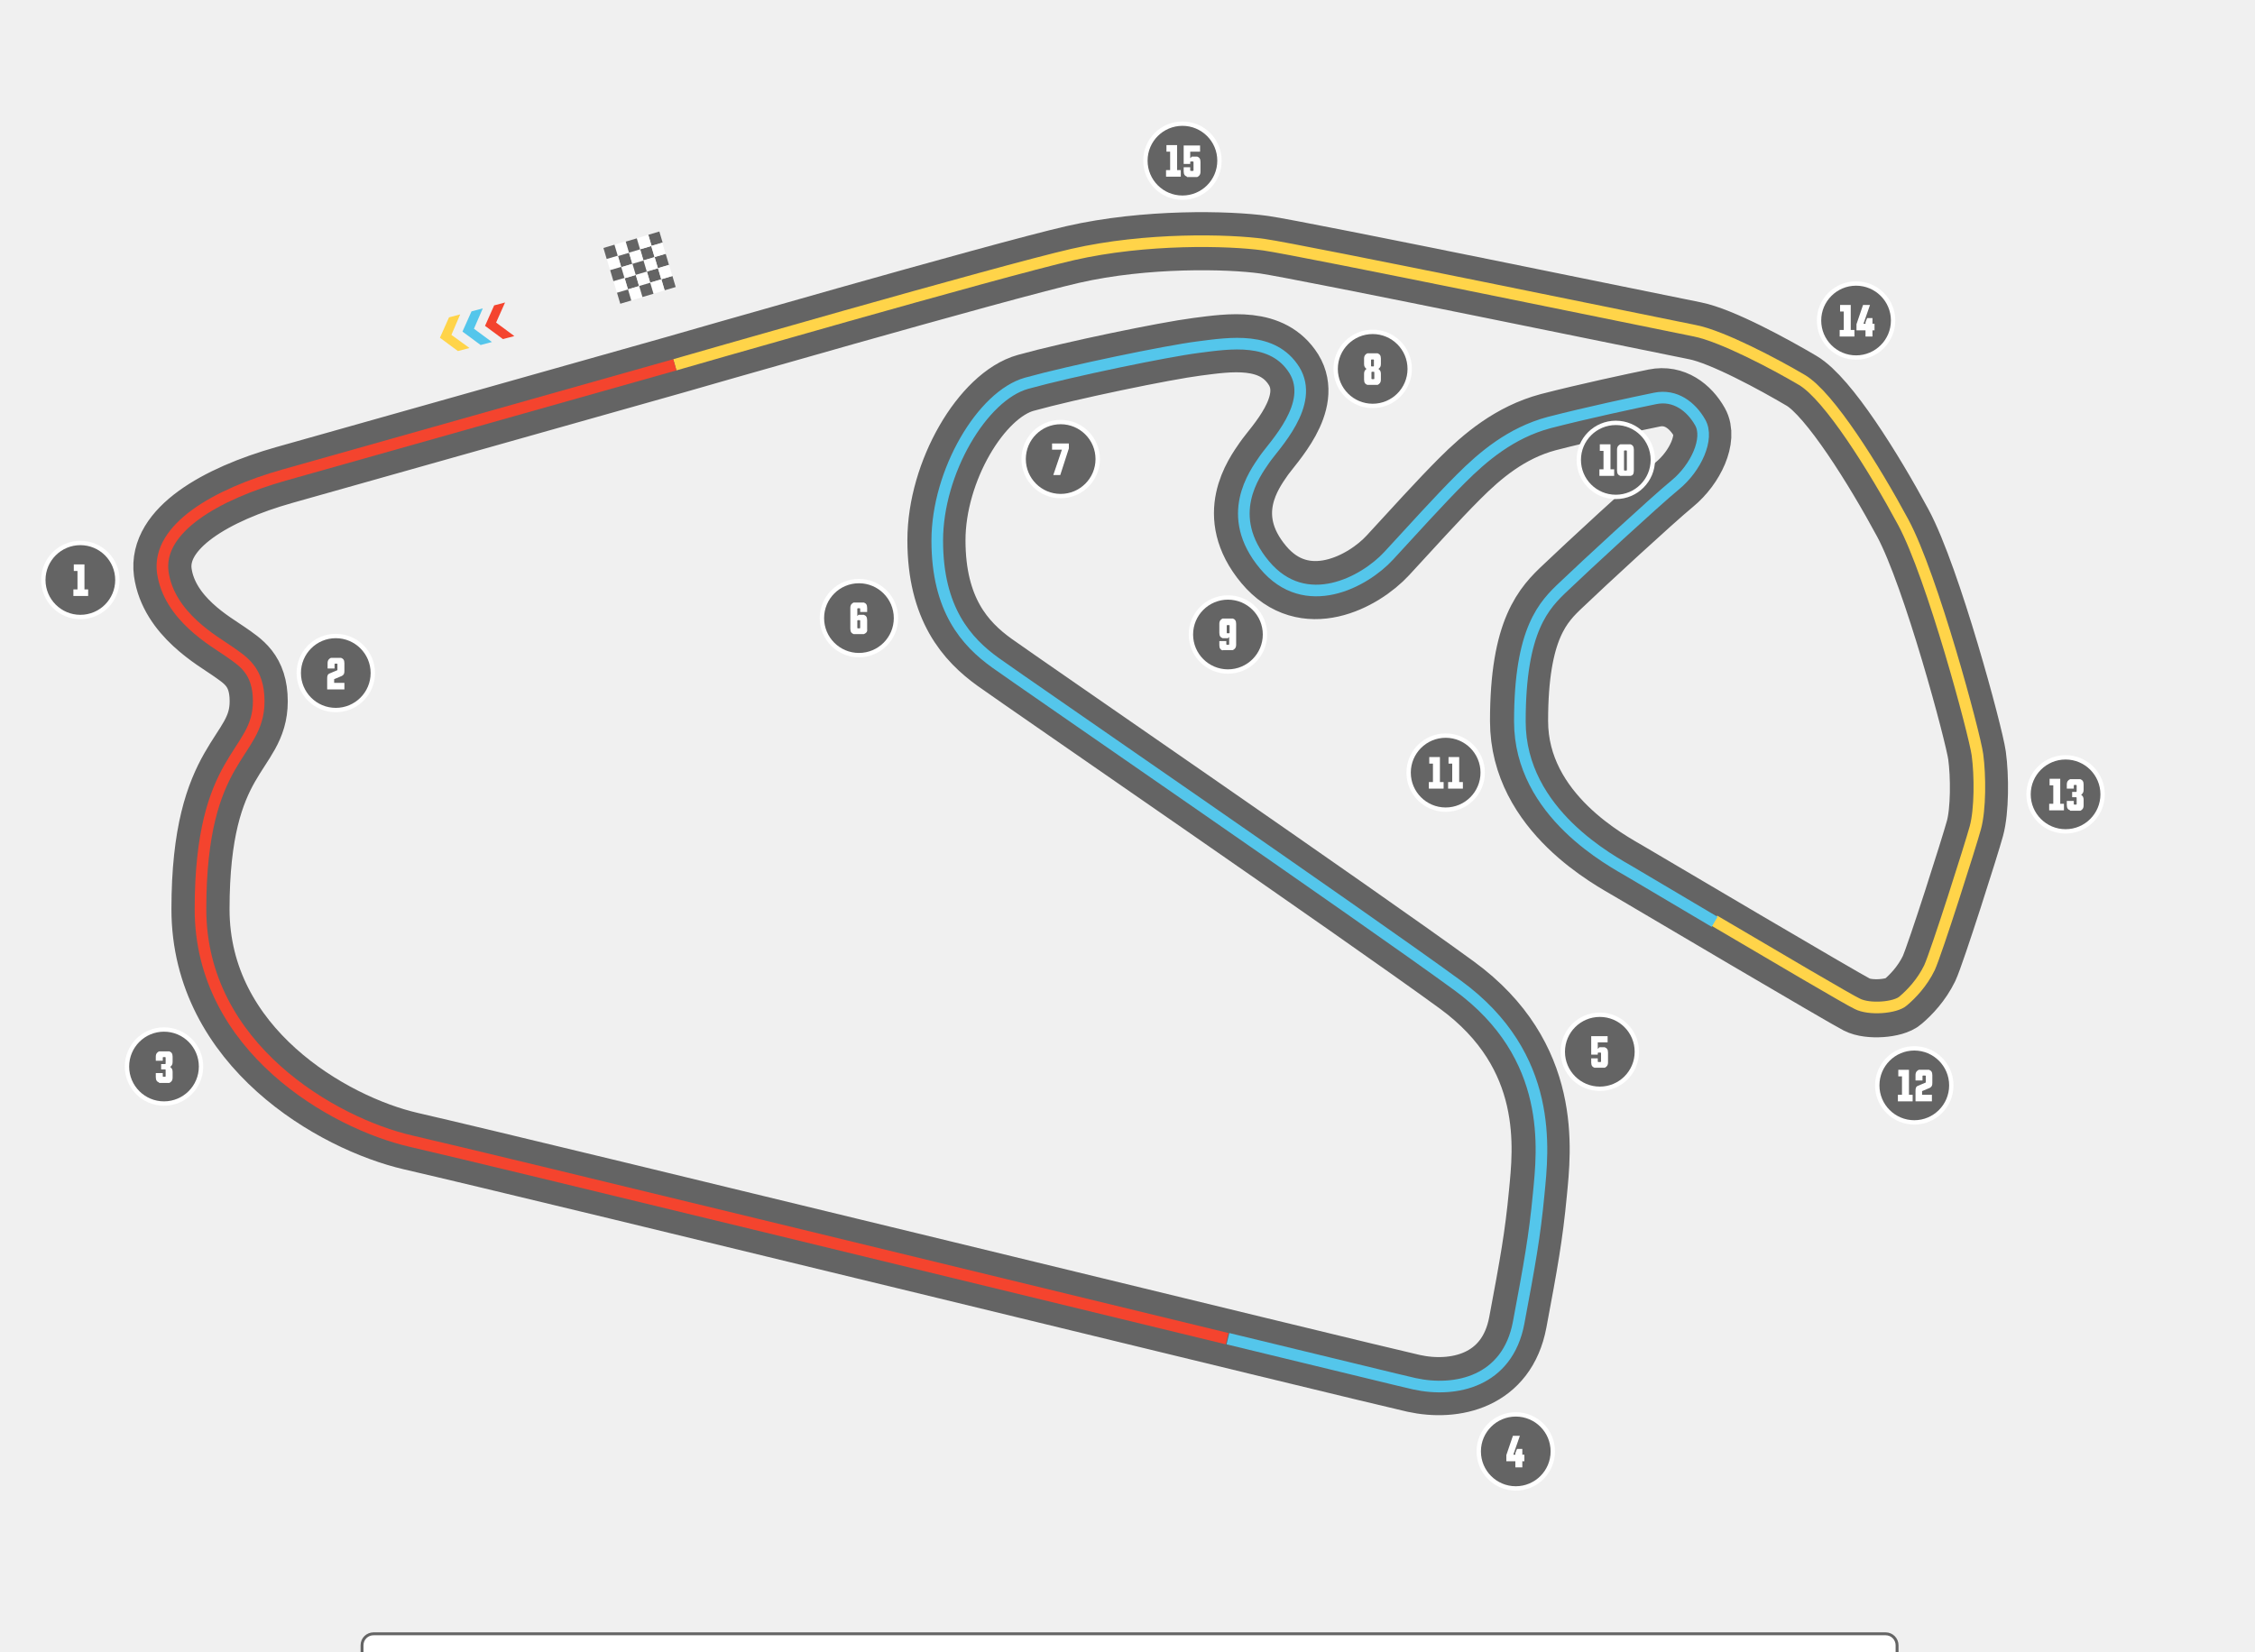
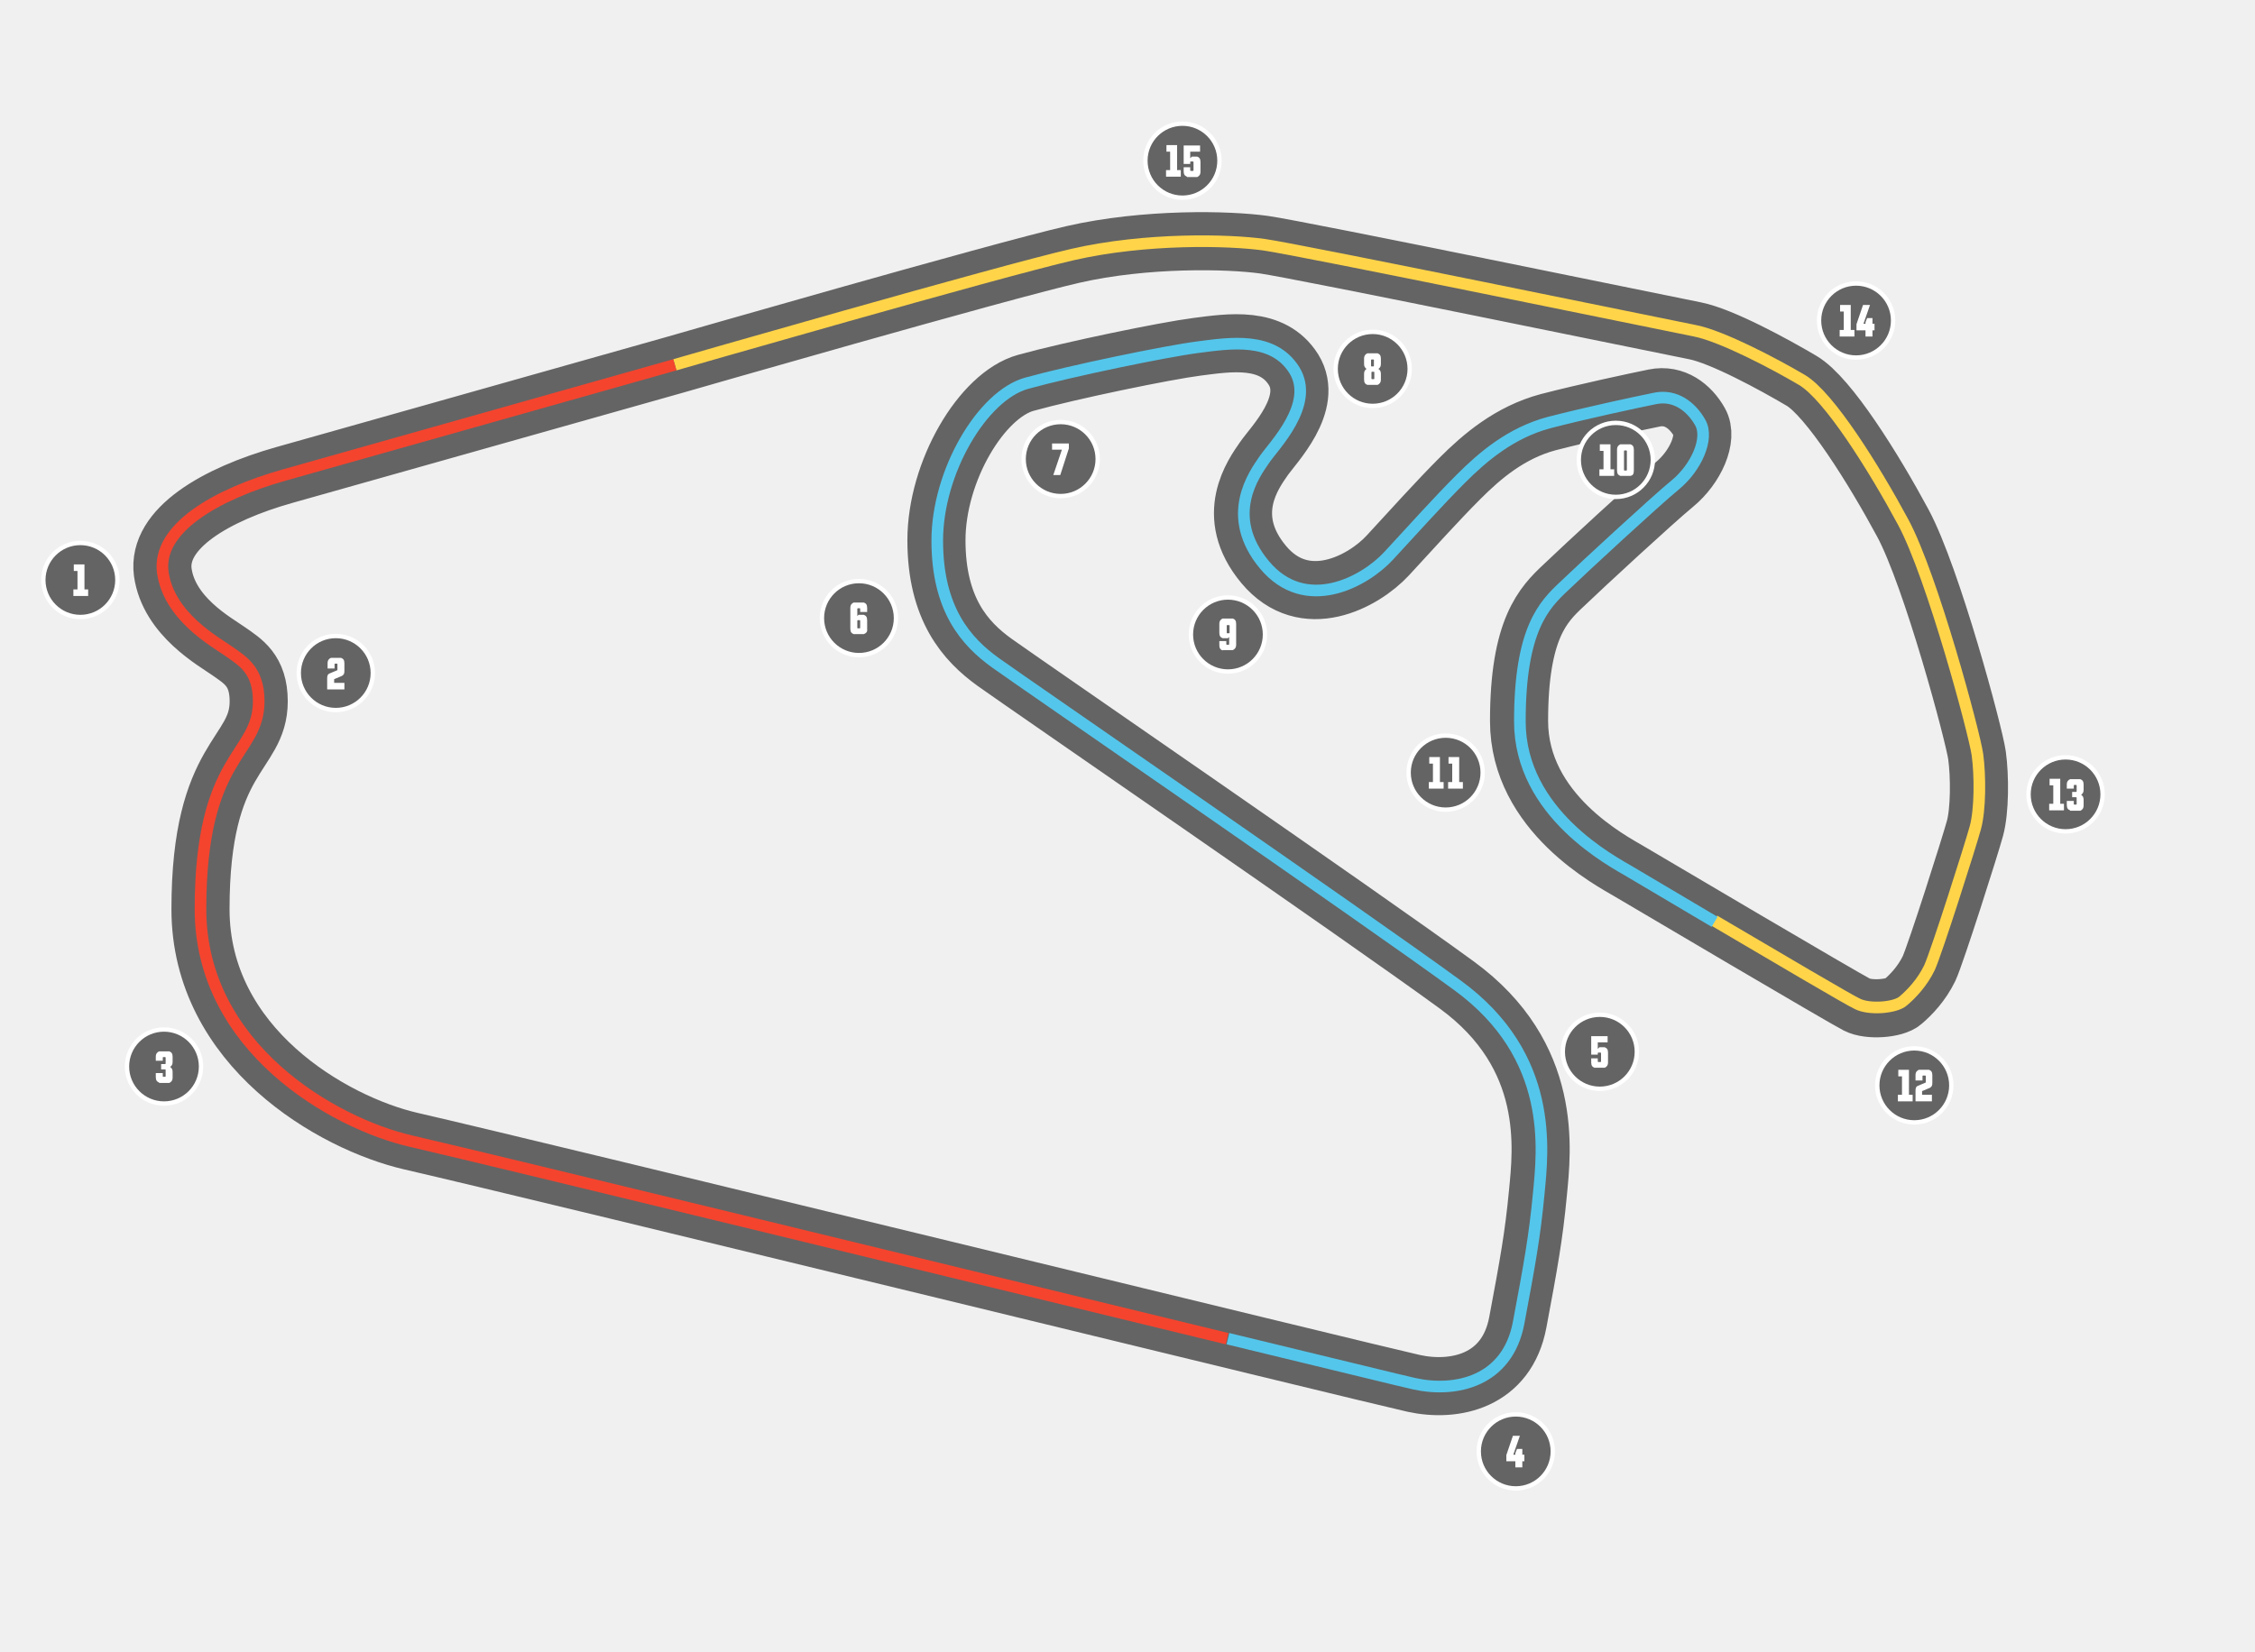
- <svg xmlns="http://www.w3.org/2000/svg" xmlns:xlink="http://www.w3.org/1999/xlink" version="1.1" x="0px" y="0px" viewBox="0 0 550 403" style="enable-background:new 0 0 550 443.7;" xml:space="preserve">
+ <svg xmlns="http://www.w3.org/2000/svg" version="1.1" x="0px" y="0px" viewBox="0 0 550 403" style="enable-background:new 0 0 550 443.7;" xml:space="preserve">
  <style type="text/css">
	.st0{fill:none;stroke:#646464;stroke-width:14.173;stroke-miterlimit:10;}
	.st1{fill:none;stroke:#FFD449;stroke-width:2.835;stroke-miterlimit:10;}
	.st2{fill:none;stroke:#54C6EB;stroke-width:2.835;stroke-miterlimit:10;}
	.st3{fill:none;stroke:#F4442E;stroke-width:2.835;stroke-miterlimit:10;}
	.st4{fill:none;stroke:#FFFFFF;stroke-width:2.126;}
	.st5{fill:#646464;}
	.st6{fill:#FFFFFF;}
	.st7{fill:#09BC8A;}
	.st8{fill:none;stroke:#646464;stroke-width:2.835;stroke-miterlimit:10;}
	.st9{fill:none;stroke:#09BC8A;stroke-width:2.21;stroke-miterlimit:10;}
	.st10{fill:none;stroke:#09BC8A;stroke-width:1.984;stroke-miterlimit:10;}
	.st11{fill:#FF3380;}
	.st12{fill:none;stroke:#FF3380;stroke-width:1.984;stroke-miterlimit:10;}
	.st13{fill:none;stroke:#646464;stroke-width:0.709;stroke-miterlimit:10;}
	.st14{fill:none;stroke:#F4442E;stroke-width:5.669;stroke-miterlimit:10;}
	.st15{fill:none;stroke:#54C6EB;stroke-width:5.669;stroke-miterlimit:10;}
	.st16{fill:none;stroke:#FFD449;stroke-width:5.669;stroke-miterlimit:10;}
	.st17{fill:none;stroke:#09BC8A;stroke-width:2.835;stroke-miterlimit:10;}
	.st18{clip-path:url(#SVGID_00000167395908987059232970000000229543804225665710_);}
	.st19{fill:#F4442E;}
	.st20{fill:#54C6EB;}
	.st21{fill:#FFD449;}
</style>
  <g id="コース">
    <path class="st0" d="M164.6,89c-20.8,5.9-78.7,22.2-95.3,26.9s-31,13-29.6,23.7c1.5,10.8,12.7,16.9,16.1,19.3   c3.4,2.4,7.3,4.6,7.3,12.2c0,13.4-14.2,12.8-14.2,50.7c0,33.7,32.3,52.2,51.3,56.6c31.8,7.3,234.6,56.9,244.6,59.1   c10,2.2,22.7-0.5,25.4-14.9c2.7-14.4,3.9-21,4.9-31.5c1-10.5,3.9-33.5-19.8-50.8s-105.6-73.6-112.7-78.7   c-7.1-5.1-14.2-13-14.2-29.8s11-35.4,21.8-38.4s34-7.8,41.8-8.8s18.3-2.7,23.5,5.6c5.1,8.3-4.9,18.3-7.3,21.8s-10,13.7,0,25.7   s24.4,4.2,30.3-2.2s12.2-13.4,17.6-18.8s12.2-11.2,21.5-13.7c9.3-2.4,21-4.9,25.9-5.9c4.9-1,8.8,2,11,5.9s-1,11-6.1,15.2   c-5.1,4.2-22.2,20-27.1,24.7c-4.9,4.6-10.8,10.5-10.8,33s22.7,34.2,26.9,36.7s52.5,31,55.5,32.5c2.9,1.5,9.3,1,11.2-0.7   c2-1.7,4.6-4.4,6.4-8.1c1.7-3.7,10-29.8,11.2-34.2s1.2-12.7,0.5-17.8c-0.7-5.1-11-43.5-18.1-56.7s-18.1-30.8-24.7-34.7   S420,82,413.4,80.7s-96.5-19.8-105.1-21c-8.6-1.2-28.8-1.7-46.7,2.4S164.6,89,164.6,89z" />
  </g>
  <g id="セクター">
    <path class="st1" d="M418.1,224.6c15.1,8.9,33.1,19.5,34.9,20.3c2.9,1.5,9.3,1,11.2-0.7c2-1.7,4.6-4.4,6.4-8.1   c1.7-3.7,10-29.8,11.2-34.2s1.2-12.7,0.5-17.8c-0.7-5.1-11-43.5-18.1-56.7s-18.1-30.8-24.7-34.7S420,82,413.4,80.7   s-96.5-19.8-105.1-21c-8.6-1.2-28.8-1.7-46.7,2.4s-97,26.9-97,26.9" />
    <path class="st2" d="M299.5,326.6c24.9,6,42.7,10.4,45.5,11c10,2.2,22.7-0.5,25.4-14.9c2.7-14.4,3.9-21,4.9-31.5   c1-10.5,3.9-33.5-19.8-50.8s-105.6-73.6-112.7-78.7c-7.1-5.1-14.2-13-14.2-29.8s11-35.4,21.8-38.4s34-7.8,41.8-8.8   s18.3-2.7,23.5,5.6c5.1,8.3-4.9,18.3-7.3,21.8s-10,13.7,0,25.7s24.4,4.2,30.3-2.2s12.2-13.4,17.6-18.8s12.2-11.2,21.5-13.7   c9.3-2.4,21-4.9,25.9-5.9c4.9-1,8.8,2,11,5.9s-1,11-6.1,15.2c-5.1,4.2-22.2,20-27.1,24.7c-4.9,4.6-10.8,10.5-10.8,33   s22.7,34.2,26.9,36.7c1.7,1,10.5,6.2,20.6,12.2" />
    <path class="st3" d="M164.6,89c-20.8,5.9-78.7,22.2-95.3,26.9s-31,13-29.6,23.7c1.5,10.8,12.7,16.9,16.1,19.3   c3.4,2.4,7.3,4.6,7.3,12.2c0,13.4-14.2,12.8-14.2,50.7c0,33.7,32.3,52.2,51.3,56.6c22.9,5.3,134.7,32.6,199.1,48.2" />
  </g>
  <g id="コーナー番号">
    <g>
      <g>
        <circle class="st4" cx="19.6" cy="141.5" r="8.5" />
        <circle class="st5" cx="19.6" cy="141.5" r="8.5" />
      </g>
      <g>
        <path class="st6" d="M17.9,145.4v-1.6h1v-4.5H18v-1.6h2.6v6.1h0.9v1.6H17.9z" />
      </g>
    </g>
    <g>
      <g>
        <circle class="st4" cx="81.9" cy="164.2" r="8.5" />
        <circle class="st5" cx="81.9" cy="164.2" r="8.5" />
      </g>
      <g>
        <path class="st6" d="M79.8,168.1v-2.6c0-0.6,0.1-1,0.6-1.2l1.9-0.8V162l-0.1-0.1h-0.5l-0.1,0.1v1.1h-1.7v-1.3     c0-0.8,0.4-1.1,0.8-1.3h2.5c0.5,0.2,0.8,0.5,0.8,1.3v1.9c0,0.6-0.1,0.9-0.6,1.2l-1.9,0.8v0.9H84v1.6H79.8z" />
      </g>
    </g>
    <g>
      <g>
        <circle class="st4" cx="40" cy="260.2" r="8.5" />
        <circle class="st5" cx="40" cy="260.2" r="8.5" />
      </g>
      <g>
        <path class="st6" d="M38.8,264.1c-0.5-0.2-0.8-0.5-0.8-1.3v-1h1.7v0.8l0.1,0.1h0.5l0.1-0.1V261l-0.1-0.1h-1v-1.3h1l0.1-0.1v-1.5     l-0.1-0.1h-0.5l-0.1,0.1v0.8h-1.7v-1c0-0.8,0.4-1.1,0.8-1.3h2.5c0.5,0.2,0.8,0.5,0.8,1.3v1.3c0,0.6-0.2,0.9-0.6,1.2     c0.4,0.3,0.6,0.6,0.6,1.2v1.4c0,0.8-0.4,1.1-0.8,1.3H38.8z" />
      </g>
    </g>
    <g>
      <g>
        <circle class="st4" cx="369.7" cy="354.1" r="8.5" />
        <circle class="st5" cx="369.7" cy="354.1" r="8.5" />
      </g>
      <g>
        <path class="st6" d="M371.3,356.5v1.5h-1.7v-1.5h-2.2V355l1.6-4.7h1.7l-1.6,4.6h0.5v-0.4l0.4-1h1.3v1.4h0.5v1.6H371.3z" />
      </g>
    </g>
    <g>
      <g>
        <circle class="st4" cx="390.2" cy="256.6" r="8.5" />
        <circle class="st5" cx="390.2" cy="256.6" r="8.5" />
      </g>
      <g>
        <path class="st6" d="M388.9,260.5c-0.5-0.2-0.8-0.5-0.8-1.3v-1h1.6v0.8l0.1,0.1h0.6l0.1-0.1v-2.1l-0.1-0.1h-0.6l-0.1,0.1v0.4     h-1.6v-4.5h4v1.5h-2.4v1.6l0.4-0.4h1.3c0.5,0.2,0.8,0.5,0.8,1.3v2.4c0,0.8-0.4,1.1-0.8,1.3H388.9z" />
      </g>
    </g>
    <g>
      <g>
        <circle class="st4" cx="209.5" cy="150.8" r="8.5" />
        <circle class="st5" cx="209.5" cy="150.8" r="8.5" />
      </g>
      <g>
        <path class="st6" d="M210.7,154.7h-2.5c-0.5-0.2-0.8-0.5-0.8-1.3v-5.1c0-0.8,0.4-1.1,0.8-1.3h2.5c0.5,0.2,0.8,0.5,0.8,1.3v1h-1.7     v-0.8l-0.1-0.1h-0.5l-0.1,0.1v1.8l0.3-0.3h1.3c0.5,0.2,0.8,0.5,0.8,1.3v2.2C211.6,154.2,211.2,154.5,210.7,154.7z M209.7,153.3     l0.1-0.1v-1.8l-0.1-0.1h-0.5l-0.1,0.1v1.8l0.1,0.1H209.7z" />
      </g>
    </g>
    <g>
      <g>
        <circle class="st4" cx="258.7" cy="112" r="8.5" />
        <circle class="st5" cx="258.7" cy="112" r="8.5" />
      </g>
      <g>
        <path class="st6" d="M256.9,115.9l2.1-6.2h-2.4v-1.5h4.1v1.2l-2.1,6.5H256.9z" />
      </g>
    </g>
    <g>
      <g>
        <circle class="st4" cx="334.8" cy="90" r="8.5" />
        <circle class="st5" cx="334.8" cy="90" r="8.5" />
      </g>
      <g>
        <path class="st6" d="M333.5,93.9c-0.5-0.2-0.8-0.5-0.8-1.3v-1.4c0-0.6,0.2-0.9,0.6-1.2c-0.4-0.3-0.6-0.6-0.6-1.2v-1.3     c0-0.8,0.4-1.1,0.8-1.3h2.5c0.5,0.2,0.8,0.5,0.8,1.3v1.3c0,0.6-0.2,0.9-0.6,1.2c0.4,0.3,0.6,0.6,0.6,1.2v1.4     c0,0.8-0.4,1.1-0.8,1.3H333.5z M334.4,89.3l0.1,0.1h0.5l0.1-0.1v-1.5l-0.1-0.1h-0.5l-0.1,0.1V89.3z M335.2,92.4v-1.6l-0.1-0.1     h-0.5l-0.1,0.1v1.6l0.1,0.1h0.5L335.2,92.4z" />
      </g>
    </g>
    <g>
      <g>
        <circle class="st4" cx="299.5" cy="154.8" r="8.5" />
        <circle class="st5" cx="299.5" cy="154.8" r="8.5" />
      </g>
      <g>
        <path class="st6" d="M298.2,158.7c-0.5-0.2-0.8-0.5-0.8-1.3v-1h1.7v0.8l0.1,0.1h0.5l0.1-0.1v-1.8l-0.3,0.3h-1.3     c-0.5-0.2-0.8-0.5-0.8-1.3v-2.2c0-0.8,0.4-1.1,0.8-1.3h2.5c0.5,0.2,0.8,0.5,0.8,1.3v5.1c0,0.8-0.4,1.1-0.8,1.3H298.2z      M299.9,154.4v-1.8l-0.1-0.1h-0.5l-0.1,0.1v1.8l0.1,0.1h0.5L299.9,154.4z" />
      </g>
    </g>
    <g>
      <g>
        <circle class="st4" cx="466.9" cy="264.8" r="8.5" />
        <circle class="st5" cx="466.9" cy="264.8" r="8.5" />
      </g>
      <g>
        <path class="st6" d="M462.9,268.7v-1.6h1v-4.5H463V261h2.6v6.1h0.9v1.6H462.9z" />
        <path class="st6" d="M467.2,268.7v-2.6c0-0.6,0.1-1,0.6-1.2l1.9-0.8v-1.6l-0.1-0.1H469l-0.1,0.1v1.1h-1.7v-1.3     c0-0.8,0.4-1.1,0.8-1.3h2.5c0.5,0.2,0.8,0.5,0.8,1.3v1.9c0,0.6-0.1,0.9-0.6,1.2l-1.9,0.8v0.9h2.4v1.6H467.2z" />
      </g>
    </g>
    <g>
      <g>
        <circle class="st4" cx="503.8" cy="193.8" r="8.5" />
        <circle class="st5" cx="503.8" cy="193.8" r="8.5" />
      </g>
      <g>
        <path class="st6" d="M499.8,197.7v-1.6h1v-4.5h-0.9V190h2.6v6.1h0.9v1.6H499.8z" />
        <path class="st6" d="M504.9,197.7c-0.5-0.2-0.8-0.5-0.8-1.3v-1h1.7v0.8l0.1,0.1h0.5l0.1-0.1v-1.6l-0.1-0.1h-1v-1.3h1l0.1-0.1     v-1.5l-0.1-0.1h-0.5l-0.1,0.1v0.8h-1.7v-1c0-0.8,0.4-1.1,0.8-1.3h2.5c0.5,0.2,0.8,0.5,0.8,1.3v1.3c0,0.6-0.2,0.9-0.6,1.2     c0.4,0.3,0.6,0.6,0.6,1.2v1.4c0,0.8-0.4,1.1-0.8,1.3H504.9z" />
      </g>
    </g>
    <g>
      <g>
        <circle class="st4" cx="452.7" cy="78.2" r="8.5" />
        <circle class="st5" cx="452.7" cy="78.2" r="8.5" />
      </g>
      <g>
        <path class="st6" d="M448.7,82.1v-1.6h1V76h-0.9v-1.6h2.6v6.1h0.9v1.6H448.7z" />
        <path class="st6" d="M456.7,80.6v1.5H455v-1.5h-2.2v-1.5l1.6-4.7h1.7l-1.6,4.6h0.5v-0.4l0.4-1h1.3V79h0.5v1.6H456.7z" />
      </g>
    </g>
    <g>
      <g>
        <circle class="st4" cx="288.4" cy="39.2" r="8.5" />
        <circle class="st5" cx="288.4" cy="39.2" r="8.5" />
      </g>
      <g>
        <path class="st6" d="M284.4,43.1v-1.6h1V37h-0.9v-1.6h2.6v6.1h0.9v1.6H284.4z" />
        <path class="st6" d="M289.5,43.1c-0.5-0.2-0.8-0.5-0.8-1.3v-1h1.6v0.8l0.1,0.1h0.6l0.1-0.1v-2.1l-0.1-0.1h-0.6l-0.1,0.1V40h-1.6     v-4.5h4v1.5h-2.4v1.6l0.4-0.4h1.3c0.5,0.2,0.8,0.5,0.8,1.3v2.4c0,0.8-0.4,1.1-0.8,1.3H289.5z" />
      </g>
    </g>
    <g>
      <g>
        <circle class="st4" cx="394.1" cy="112.2" r="8.5" />
        <circle class="st5" cx="394.1" cy="112.2" r="8.5" />
      </g>
      <g>
        <path class="st6" d="M390.1,116.1v-1.6h1v-4.5h-0.9v-1.6h2.6v6.1h0.9v1.6H390.1z" />
        <path class="st6" d="M397.7,116.1h-2.5c-0.5-0.2-0.8-0.5-0.8-1.3v-5.1c0-0.8,0.4-1.1,0.8-1.3h2.5c0.5,0.2,0.8,0.5,0.8,1.3v5.1     C398.5,115.7,398.2,116,397.7,116.1z M396.8,110l-0.1-0.1h-0.5l-0.1,0.1v4.7l0.1,0.1h0.5l0.1-0.1V110z" />
      </g>
    </g>
    <g>
      <g>
        <circle class="st4" cx="352.6" cy="188.5" r="8.5" />
        <circle class="st5" cx="352.6" cy="188.5" r="8.5" />
      </g>
      <g>
        <path class="st6" d="M348.5,192.4v-1.6h1v-4.5h-0.9v-1.6h2.6v6.1h0.9v1.6H348.5z" />
        <path class="st6" d="M353.2,192.4v-1.6h1v-4.5h-0.9v-1.6h2.6v6.1h0.9v1.6H353.2z" />
      </g>
    </g>
  </g>
-   <g id="アイコン">
-     <g>
-       <rect x="158.4" y="56.8" transform="matrix(0.2841 0.9588 -0.9588 0.2841 170.2765 -111.5281)" class="st5" width="2.8" height="2.8" />
-       <rect x="160" y="62.3" transform="matrix(0.2841 0.9588 -0.9588 0.2841 176.6413 -109.1807)" class="st5" width="2.8" height="2.8" />
-       <rect x="156.5" y="60.4" transform="matrix(0.2841 0.9588 -0.9588 0.2841 172.2852 -107.172)" class="st5" width="2.8" height="2.8" />
-       <rect x="158.1" y="65.8" transform="matrix(0.2841 0.9588 -0.9588 0.2841 178.65 -104.8247)" class="st5" width="2.8" height="2.8" />
-       <rect x="151.1" y="62" transform="matrix(0.2841 0.9588 -0.9588 0.2841 169.9379 -100.8072)" class="st5" width="2.8" height="2.8" />
-       <rect x="152.7" y="67.4" transform="matrix(0.2841 0.9588 -0.9588 0.2841 176.3026 -98.4599)" class="st5" width="2.8" height="2.8" />
-       <rect x="161.6" y="67.7" transform="matrix(0.2841 0.9588 -0.9588 0.2841 183.006 -106.8334)" class="st5" width="2.8" height="2.8" />
-       <rect x="160.8" y="65" transform="matrix(0.2841 0.9588 -0.9588 0.2841 179.8236 -108.007)" class="st6" width="2.8" height="2.8" />
-       <rect x="159.2" y="59.6" transform="matrix(0.2841 0.9588 -0.9588 0.2841 173.4589 -110.3544)" class="st6" width="2.8" height="2.8" />
-       <rect x="155.7" y="57.6" transform="matrix(0.2841 0.9588 -0.9588 0.2841 169.1028 -108.3457)" class="st6" width="2.8" height="2.8" />
-       <rect x="157.3" y="63.1" transform="matrix(0.2841 0.9588 -0.9588 0.2841 175.4676 -105.9983)" class="st6" width="2.8" height="2.8" />
-       <rect x="158.9" y="68.5" transform="matrix(0.2841 0.9588 -0.9588 0.2841 181.8324 -103.651)" class="st6" width="2.8" height="2.8" />
-       <rect x="155.4" y="66.6" transform="matrix(0.2841 0.9588 -0.9588 0.2841 177.4763 -101.6423)" class="st6" width="2.8" height="2.8" />
-       <rect x="153.8" y="61.2" transform="matrix(0.2841 0.9588 -0.9588 0.2841 171.1115 -103.9896)" class="st6" width="2.8" height="2.8" />
-       <rect x="149.9" y="68.2" transform="matrix(0.2841 0.9588 -0.9588 0.2841 175.129 -95.2775)" class="st6" width="2.8" height="2.8" />
-       <rect x="148.3" y="62.8" transform="matrix(0.2841 0.9588 -0.9588 0.2841 168.7642 -97.6248)" class="st6" width="2.8" height="2.8" />
-       <rect x="150.2" y="59.3" transform="matrix(0.2841 0.9588 -0.9588 0.2841 166.7555 -101.9809)" class="st6" width="2.8" height="2.8" />
-       <rect x="151.9" y="64.7" transform="matrix(0.2841 0.9588 -0.9588 0.2841 173.1202 -99.6335)" class="st6" width="2.8" height="2.8" />
-       <rect x="153.5" y="70.1" transform="matrix(0.2841 0.9588 -0.9588 0.2841 179.485 -97.2862)" class="st6" width="2.8" height="2.8" />
-       <rect x="153" y="58.5" transform="matrix(0.2841 0.9588 -0.9588 0.2841 167.9291 -105.1633)" class="st5" width="2.8" height="2.8" />
-       <rect x="154.6" y="63.9" transform="matrix(0.2841 0.9588 -0.9588 0.2841 174.2939 -102.8159)" class="st5" width="2.8" height="2.8" />
-       <rect x="149.1" y="65.5" transform="matrix(0.2841 0.9588 -0.9588 0.2841 171.9466 -96.4511)" class="st5" width="2.8" height="2.8" />
-       <rect x="156.2" y="69.3" transform="matrix(0.2841 0.9588 -0.9588 0.2841 180.6587 -100.4686)" class="st5" width="2.8" height="2.8" />
-       <rect x="147.5" y="60.1" transform="matrix(0.2841 0.9588 -0.9588 0.2841 165.5818 -98.7985)" class="st5" width="2.8" height="2.8" />
-       <rect x="150.8" y="70.9" transform="matrix(0.2841 0.9588 -0.9588 0.2841 178.3114 -94.1038)" class="st5" width="2.8" height="2.8" />
-     </g>
-     <g>
-       <g>
-         <path class="st6" d="M462.8,426.3c0,1.6-1.3,2.8-2.8,2.8H91.1c-1.6,0-2.8-1.3-2.8-2.8v-24.9c0-1.6,1.3-2.8,2.8-2.8h368.8     c1.6,0,2.8,1.3,2.8,2.8V426.3z" />
-         <path class="st13" d="M462.8,426.3c0,1.6-1.3,2.8-2.8,2.8H91.1c-1.6,0-2.8-1.3-2.8-2.8v-24.9c0-1.6,1.3-2.8,2.8-2.8h368.8     c1.6,0,2.8,1.3,2.8,2.8V426.3z" />
-       </g>
-       <g>
-         <path class="st5" d="M133.8,415.3v2.6c0,1.3-0.6,1.7-1.3,2h-3.3c-0.7-0.3-1.3-0.7-1.3-2v-2h1.8v2.1l0.4,0.4h1.6l0.4-0.4v-2.8     l-0.3-0.4L129,414c-0.8-0.3-1.1-0.8-1.1-1.9v-2.2c0-1.3,0.6-1.7,1.3-2h3.3c0.7,0.3,1.3,0.7,1.3,2v1.9H132v-2.1l-0.4-0.4h-1.6     l-0.4,0.4v2.4l0.4,0.4l2.6,0.7C133.4,413.6,133.8,414.1,133.8,415.3z" />
-         <path class="st5" d="M135.1,407.9h5.1v1.6h-3.3v3.4h3.1v1.6h-3.1v3.7h3.4v1.6h-5.2V407.9z" />
-         <path class="st5" d="M147.5,417.9c0,1.3-0.6,1.7-1.3,2h-3.3c-0.7-0.3-1.3-0.7-1.3-2v-8c0-1.3,0.6-1.7,1.3-2h3.3     c0.7,0.3,1.3,0.7,1.3,2v2.7h-1.8v-2.8l-0.4-0.4h-1.6l-0.4,0.4v8.3l0.4,0.4h1.6l0.4-0.4v-2.7h1.8V417.9z" />
-         <path class="st5" d="M152.2,409.5v10.3h-1.8v-10.3h-2.1v-1.6h6.1v1.6H152.2z" />
-         <path class="st5" d="M161.1,417.9c0,1.3-0.6,1.7-1.3,2h-3.3c-0.7-0.3-1.3-0.7-1.3-2v-8c0-1.3,0.6-1.7,1.3-2h3.3     c0.7,0.3,1.3,0.7,1.3,2V417.9z M159.3,409.7l-0.4-0.4h-1.6l-0.4,0.4v8.3l0.4,0.4h1.6l0.4-0.4V409.7z" />
-         <path class="st5" d="M162.5,419.8v-12h4.6c0.7,0.3,1.3,0.7,1.3,2v2.6c0,1.3-0.6,1.6-1.3,1.9l-0.3,0.1l2.1,4.3v1.1h-1.6l-2.2-5.1     h-0.8v5.1H162.5z M164.3,409.4v3.9h2l0.4-0.4v-3.1l-0.4-0.4H164.3z" />
-         <path class="st5" d="M172.6,419.8v-1.6h1.8v-8.7h-1.7v-1.6h3.5v10.4h1.7v1.6H172.6z" />
-       </g>
-       <line class="st14" x1="102.5" y1="413.9" x2="123.7" y2="413.9" />
-       <g>
-         <path class="st5" d="M223.9,415.3v2.6c0,1.3-0.6,1.7-1.3,2h-3.3c-0.7-0.3-1.3-0.7-1.3-2v-2h1.8v2.1l0.4,0.4h1.6l0.4-0.4v-2.8     l-0.3-0.4l-2.6-0.8c-0.8-0.3-1.1-0.8-1.1-1.9v-2.2c0-1.3,0.6-1.7,1.3-2h3.3c0.7,0.3,1.3,0.7,1.3,2v1.9h-1.8v-2.1l-0.4-0.4h-1.6     l-0.4,0.4v2.4l0.4,0.4l2.6,0.7C223.5,413.6,223.9,414.1,223.9,415.3z" />
-         <path class="st5" d="M225.2,407.9h5.1v1.6H227v3.4h3.1v1.6H227v3.7h3.4v1.6h-5.2V407.9z" />
-         <path class="st5" d="M237.6,417.9c0,1.3-0.6,1.7-1.3,2h-3.3c-0.7-0.3-1.3-0.7-1.3-2v-8c0-1.3,0.6-1.7,1.3-2h3.3     c0.7,0.3,1.3,0.7,1.3,2v2.7h-1.8v-2.8l-0.4-0.4h-1.6l-0.4,0.4v8.3l0.4,0.4h1.6l0.4-0.4v-2.7h1.8V417.9z" />
-         <path class="st5" d="M242.3,409.5v10.3h-1.8v-10.3h-2.1v-1.6h6.1v1.6H242.3z" />
-         <path class="st5" d="M251.2,417.9c0,1.3-0.6,1.7-1.3,2h-3.3c-0.7-0.3-1.3-0.7-1.3-2v-8c0-1.3,0.6-1.7,1.3-2h3.3     c0.7,0.3,1.3,0.7,1.3,2V417.9z M249.4,409.7l-0.4-0.4h-1.6l-0.4,0.4v8.3l0.4,0.4h1.6l0.4-0.4V409.7z" />
-         <path class="st5" d="M252.6,419.8v-12h4.6c0.7,0.3,1.3,0.7,1.3,2v2.6c0,1.3-0.6,1.6-1.3,1.9l-0.3,0.1l2.1,4.3v1.1h-1.6l-2.2-5.1     h-0.8v5.1H252.6z M254.4,409.4v3.9h2l0.4-0.4v-3.1l-0.4-0.4H254.4z" />
-         <path class="st5" d="M262.3,419.8v-3.6c0-1.1,0.4-1.7,1.2-2.1l3-1.2v-3.2l-0.4-0.4h-1.7l-0.4,0.4v2h-1.8v-1.9     c0-1.3,0.6-1.7,1.3-2h3.3c0.7,0.3,1.3,0.7,1.3,2v2.5c0,1.1-0.3,1.7-1.1,2.1l-3,1.2v2.5h4.1v1.6H262.3z" />
-       </g>
-       <line class="st15" x1="192.6" y1="413.9" x2="213.8" y2="413.9" />
-       <g>
-         <path class="st5" d="M313.7,415.3v2.6c0,1.3-0.6,1.7-1.3,2h-3.3c-0.7-0.3-1.3-0.7-1.3-2v-2h1.8v2.1l0.4,0.4h1.6l0.4-0.4v-2.8     l-0.3-0.4L309,414c-0.8-0.3-1.1-0.8-1.1-1.9v-2.2c0-1.3,0.6-1.7,1.3-2h3.3c0.7,0.3,1.3,0.7,1.3,2v1.9h-1.8v-2.1l-0.4-0.4H310     l-0.4,0.4v2.4l0.4,0.4l2.6,0.7C313.4,413.6,313.7,414.1,313.7,415.3z" />
-         <path class="st5" d="M315.1,407.9h5.1v1.6h-3.3v3.4h3.1v1.6h-3.1v3.7h3.4v1.6h-5.2V407.9z" />
-         <path class="st5" d="M327.4,417.9c0,1.3-0.6,1.7-1.3,2h-3.3c-0.7-0.3-1.3-0.7-1.3-2v-8c0-1.3,0.6-1.7,1.3-2h3.3     c0.7,0.3,1.3,0.7,1.3,2v2.7h-1.8v-2.8l-0.4-0.4h-1.6l-0.4,0.4v8.3l0.4,0.4h1.6l0.4-0.4v-2.7h1.8V417.9z" />
-         <path class="st5" d="M332.1,409.5v10.3h-1.8v-10.3h-2.1v-1.6h6.1v1.6H332.1z" />
-         <path class="st5" d="M341,417.9c0,1.3-0.6,1.7-1.3,2h-3.3c-0.7-0.3-1.3-0.7-1.3-2v-8c0-1.3,0.6-1.7,1.3-2h3.3     c0.7,0.3,1.3,0.7,1.3,2V417.9z M339.2,409.7l-0.4-0.4h-1.6l-0.4,0.4v8.3l0.4,0.4h1.6l0.4-0.4V409.7z" />
-         <path class="st5" d="M342.4,419.8v-12h4.6c0.7,0.3,1.3,0.7,1.3,2v2.6c0,1.3-0.6,1.6-1.3,1.9l-0.3,0.1l2.1,4.3v1.1h-1.6l-2.2-5.1     h-0.8v5.1H342.4z M344.2,409.4v3.9h2l0.4-0.4v-3.1l-0.4-0.4H344.2z" />
-         <path class="st5" d="M353.4,419.8c-0.7-0.3-1.3-0.7-1.3-2v-1.7h1.8v1.8l0.4,0.4h1.7l0.4-0.4v-3.2l-0.4-0.3h-1.8V413h1.8l0.4-0.4     v-3l-0.4-0.4h-1.7l-0.4,0.4v1.8h-1.8v-1.7c0-1.3,0.6-1.7,1.3-2h3.3c0.7,0.3,1.3,0.7,1.3,2v1.9c0,1-0.2,1.5-0.9,1.9     c0.6,0.4,0.9,0.9,0.9,1.9v2.2c0,1.3-0.6,1.7-1.3,2H353.4z" />
-       </g>
-       <line class="st16" x1="282.4" y1="413.9" x2="303.7" y2="413.9" />
-       <g>
-         <path class="st5" d="M403.6,417.9c0,1.3-0.6,1.7-1.3,2h-4.6v-12h4.6c0.7,0.3,1.3,0.7,1.3,2V417.9z M399.5,409.4v9h2l0.4-0.4v-8.3     l-0.4-0.4H399.5z" />
-         <path class="st5" d="M405,419.8v-12h4.6c0.7,0.3,1.3,0.7,1.3,2v2.6c0,1.3-0.6,1.6-1.3,1.9l-0.3,0.1l2.1,4.3v1.1h-1.6l-2.2-5.1     h-0.8v5.1H405z M406.8,409.4v3.9h2l0.4-0.4v-3.1l-0.4-0.4H406.8z" />
-         <path class="st5" d="M418.1,415.3v2.6c0,1.3-0.6,1.7-1.3,2h-3.3c-0.7-0.3-1.3-0.7-1.3-2v-2h1.8v2.1l0.4,0.4h1.6l0.4-0.4v-2.8     l-0.3-0.4l-2.6-0.8c-0.8-0.3-1.1-0.8-1.1-1.9v-2.2c0-1.3,0.6-1.7,1.3-2h3.3c0.7,0.3,1.3,0.7,1.3,2v1.9h-1.8v-2.1l-0.4-0.4h-1.6     l-0.4,0.4v2.4l0.4,0.4l2.6,0.7C417.7,413.6,418.1,414.1,418.1,415.3z" />
-         <path class="st5" d="M425.6,409.5h-3.9v-1.6h5.8v1.5l-4,8.9h4v1.6h-5.9v-1.5L425.6,409.5z" />
-         <path class="st5" d="M434.8,417.9c0,1.3-0.6,1.7-1.3,2h-3.3c-0.7-0.3-1.3-0.7-1.3-2v-8c0-1.3,0.6-1.7,1.3-2h3.3     c0.7,0.3,1.3,0.7,1.3,2V417.9z M433,409.7l-0.4-0.4H431l-0.4,0.4v8.3l0.4,0.4h1.6l0.4-0.4V409.7z" />
-         <path class="st5" d="M440.5,407.9h1.6v12h-1.6l-2.6-7.1h-0.2v7.1h-1.6v-12h1.6l2.6,7.1h0.2V407.9z" />
-         <path class="st5" d="M443.5,407.9h5.1v1.6h-3.3v3.4h3.1v1.6h-3.1v3.7h3.4v1.6h-5.2V407.9z" />
-       </g>
-       <g>
-         <g>
-           <g>
-             <g>
-               <line class="st17" x1="373.7" y1="406.5" x2="373.7" y2="421.4" />
-             </g>
-             <g>
-               <path class="st7" d="M381.3,413.9c0,0.8-0.7,1.4-1.5,1.4c-0.8,0-1.5-0.6-1.5-1.4c0-0.8,0.7-1.4,1.5-1.4        C380.7,412.5,381.3,413.2,381.3,413.9z" />
-             </g>
-             <g>
-               <ellipse class="st7" cx="385.9" cy="413.9" rx="1.5" ry="1.4" />
-             </g>
-             <g>
-               <line class="st17" x1="392" y1="406.5" x2="392" y2="421.4" />
-             </g>
-           </g>
-         </g>
-       </g>
-     </g>
-     <g>
-       <defs>
-         <rect id="SVGID_1_" x="105.8" y="75.6" transform="matrix(0.9665 -0.2567 0.2567 0.9665 -16.5756 32.6948)" width="22.3" height="8.5" />
-       </defs>
-       <clipPath id="SVGID_00000168100518656533549370000000995271999150877876_">
-         <use xlink:href="#SVGID_1_" style="overflow:visible;" />
-       </clipPath>
-       <g style="clip-path:url(#SVGID_00000168100518656533549370000000995271999150877876_);">
-         <polygon class="st19" points="128.3,84.1 125.6,84.9 118.3,79.5 122,71.2 124.7,70.4 121,78.7    " />
-         <polygon class="st20" points="122.9,85.6 120.1,86.3 112.8,80.9 116.5,72.6 119.2,71.9 115.6,80.2    " />
-         <polygon class="st21" points="117.4,87 114.6,87.8 107.3,82.4 111,74.1 113.7,73.3 110.1,81.7    " />
-       </g>
-     </g>
-   </g>
</svg>
